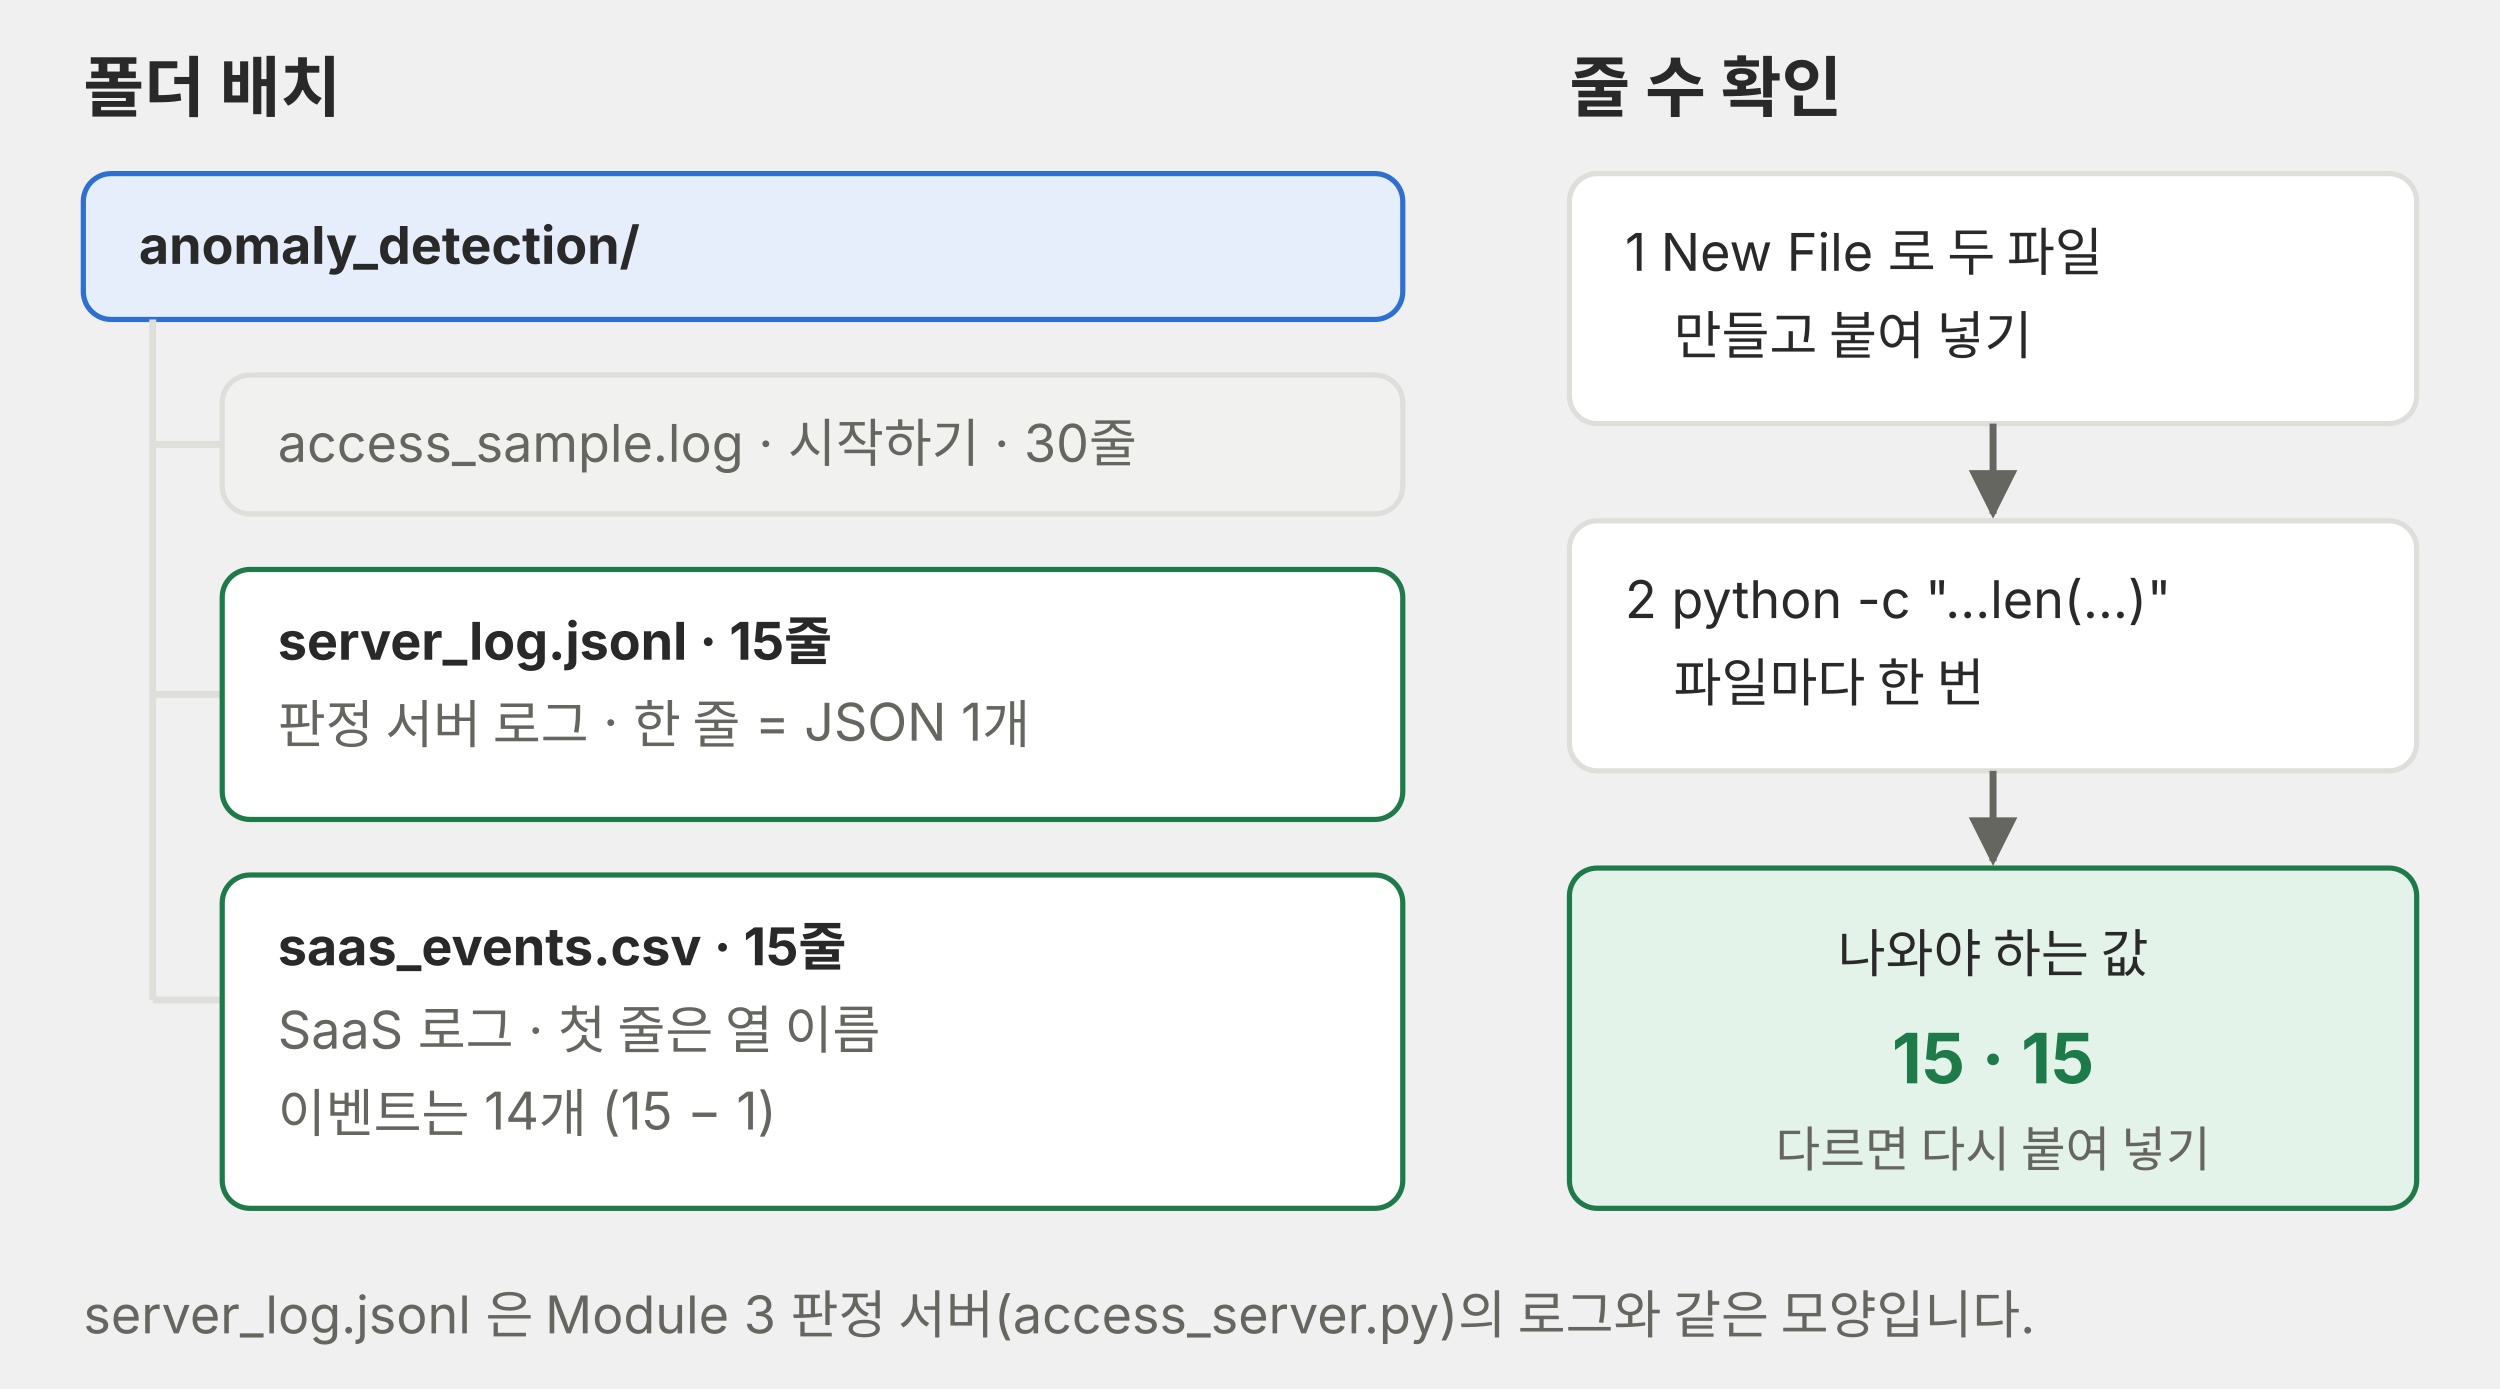
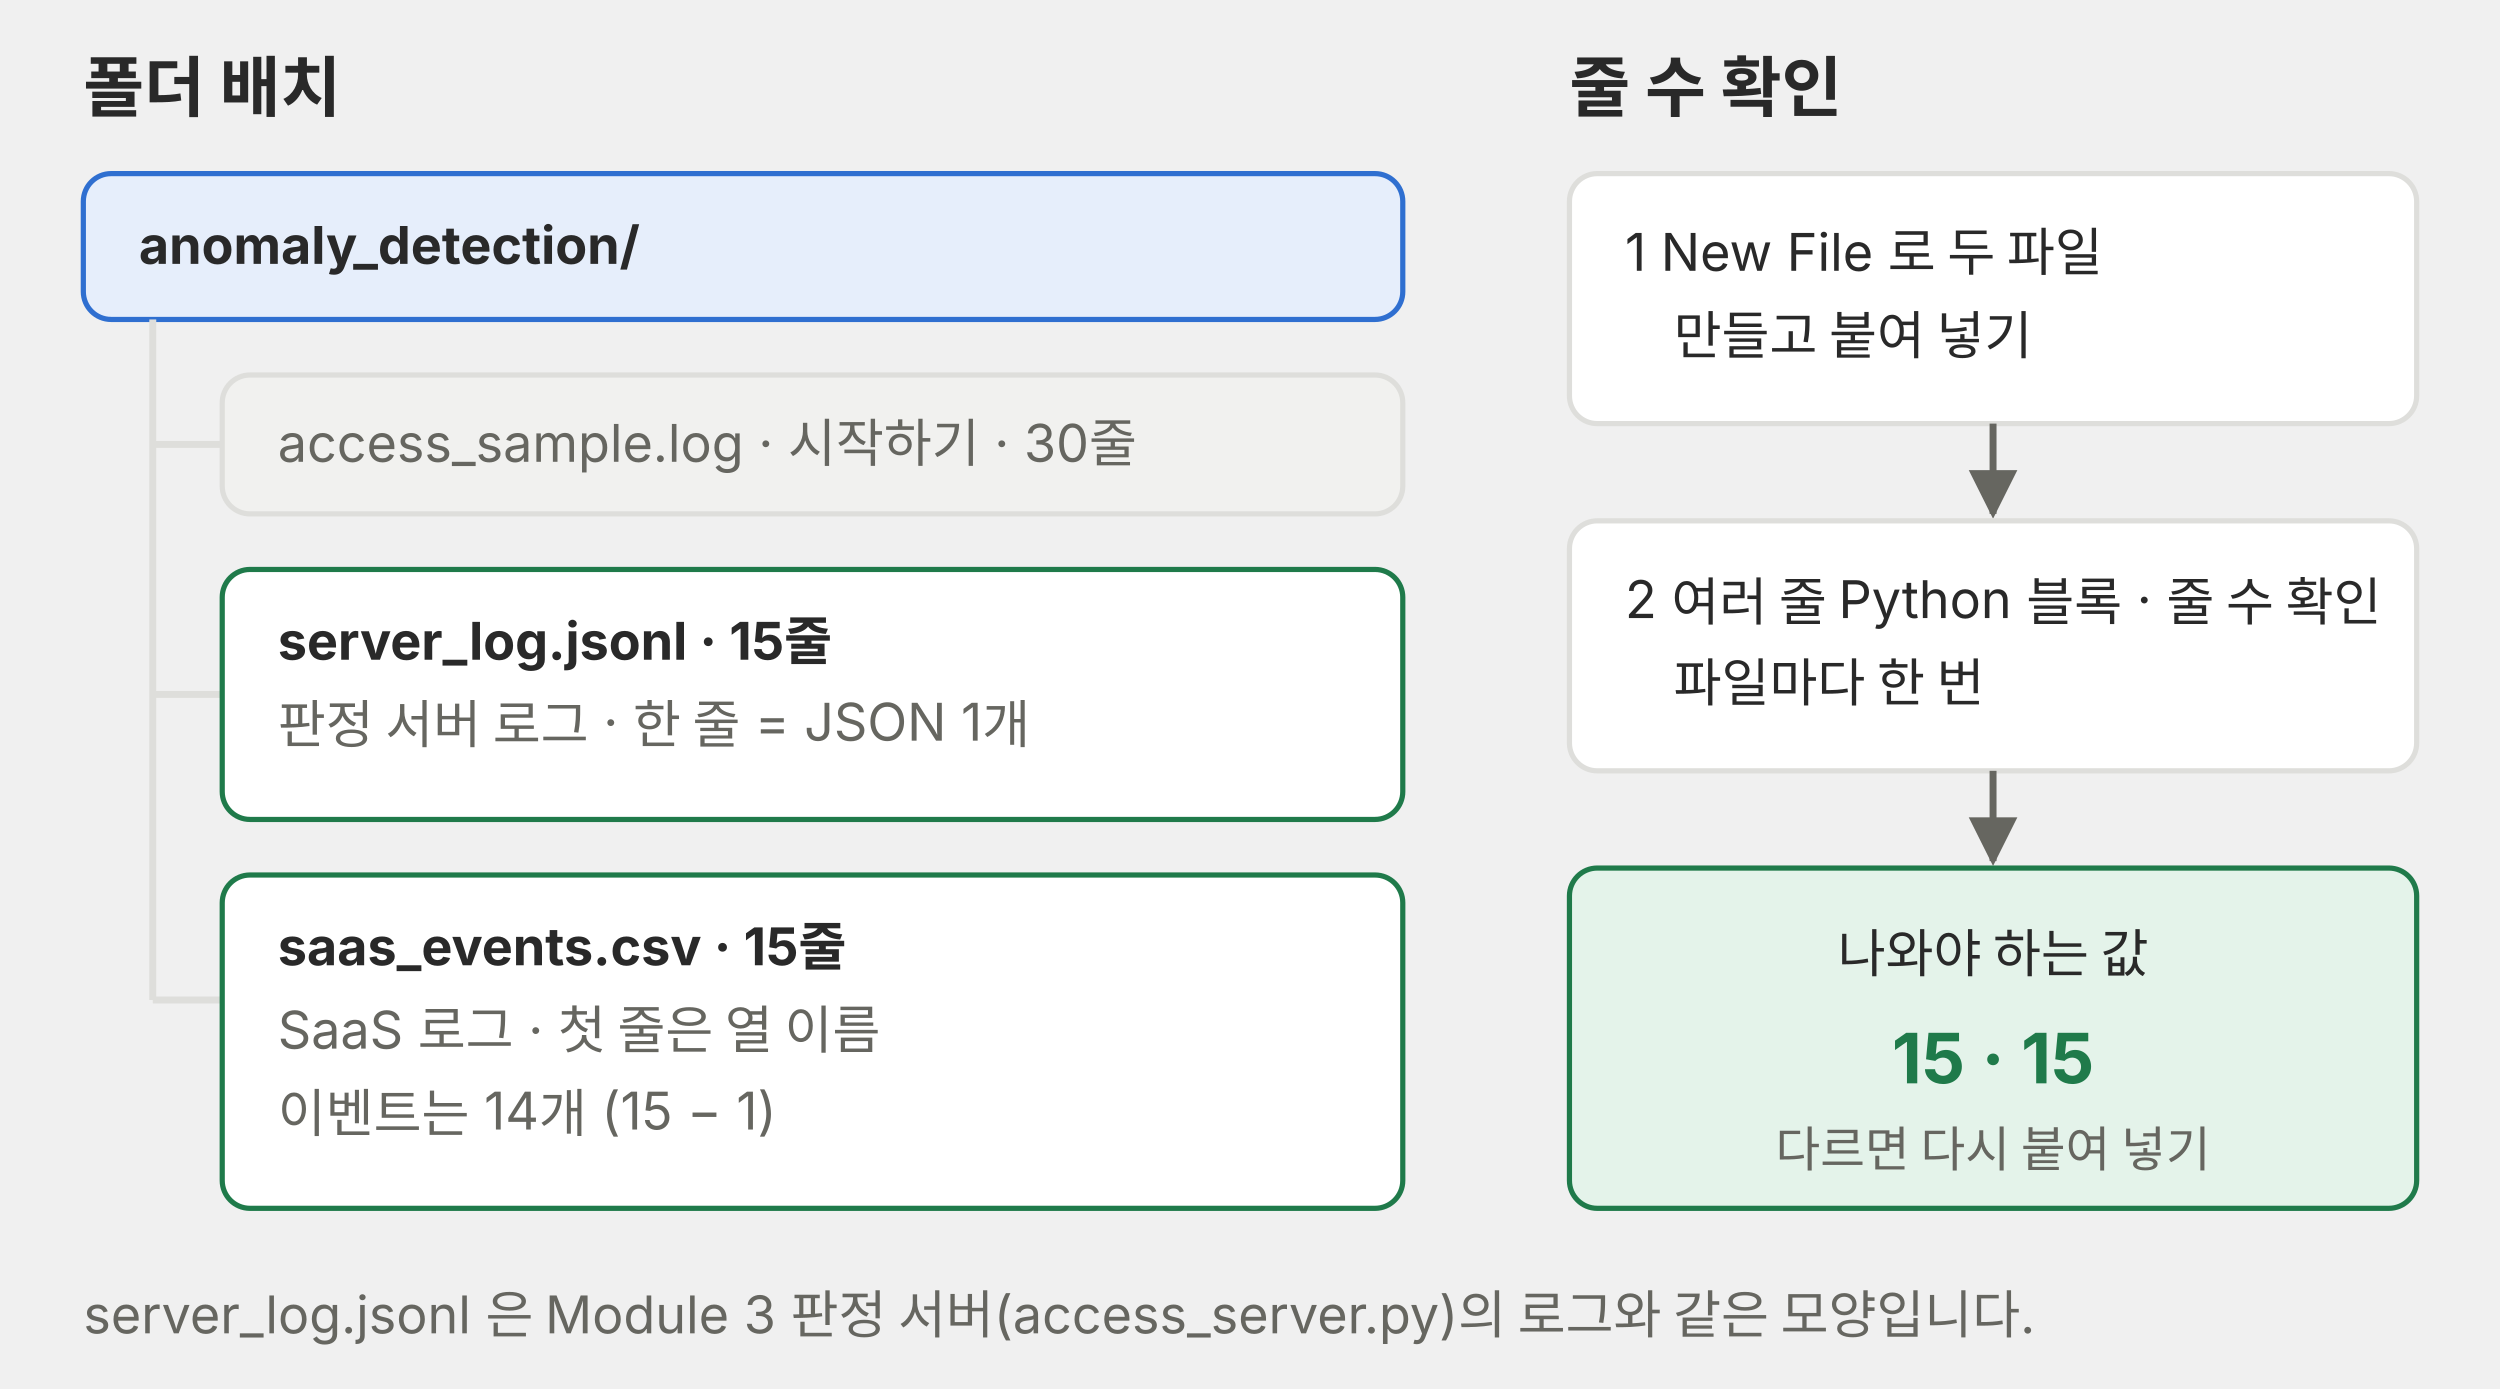
<svg xmlns="http://www.w3.org/2000/svg" viewBox="0 0 720 400" role="img">
  <defs>
    <marker id="a-m4u01l05-p02" viewBox="0 0 10 10" refX="9" refY="5" markerWidth="7" markerHeight="7" orient="auto-start-reverse">
      <path d="M0,0 L10,5 L0,10 z" fill="#666660" />
    </marker>
  </defs>
  <g font-family="Pretendard, 'Noto Sans KR', -apple-system, 'Segoe UI', sans-serif">
    <text x="24" y="32" font-size="19" fill="#292929" font-weight="700">폴더 배치</text>
    <text x="452" y="32" font-size="19" fill="#292929" font-weight="700">줄 수 확인</text>
    <rect x="24" y="50" width="380" height="42" rx="8" fill="#e6eefb" stroke="#2f6fd0" stroke-width="1.5" />
    <text x="40" y="76" font-size="15" fill="#292929" font-weight="700">anomaly_detection/</text>
    <line x1="44" y1="92" x2="44" y2="288" stroke="#dededb" stroke-width="2" />
    <line x1="44" y1="128" x2="64" y2="128" stroke="#dededb" stroke-width="2" />
    <rect x="64" y="108" width="340" height="40" rx="8" fill="#f1f1ef" stroke="#dededb" stroke-width="1.5" />
    <text x="80" y="133" font-size="15" fill="#666660">access_sample.log · 시작하기 · 30줄</text>
    <line x1="44" y1="200" x2="64" y2="200" stroke="#dededb" stroke-width="2" />
    <rect x="64" y="164" width="340" height="72" rx="8" fill="#ffffff" stroke="#1f7a4a" stroke-width="1.5" />
    <text x="80" y="190" font-size="15" fill="#292929" font-weight="700">server_log.jsonl · 15줄</text>
    <text x="80" y="214" font-size="15" fill="#666660">판정 서버 로그 · 한 줄 = JSON 1개</text>
    <line x1="44" y1="288" x2="64" y2="288" stroke="#dededb" stroke-width="2" />
    <rect x="64" y="252" width="340" height="96" rx="8" fill="#ffffff" stroke="#1f7a4a" stroke-width="1.5" />
    <text x="80" y="278" font-size="15" fill="#292929" font-weight="700">saas_events.csv · 15줄</text>
    <text x="80" y="302" font-size="15" fill="#666660">SaaS 로그 · 첫 줄은 열 이름</text>
    <text x="80" y="326" font-size="15" fill="#666660">이벤트는 14개 (15 − 1)</text>
    <rect x="452" y="50" width="244" height="72" rx="8" fill="#ffffff" stroke="#dededb" stroke-width="1.5" />
    <text x="468" y="78" font-size="15" fill="#292929">1  New File 로 두 파일</text>
    <text x="482" y="102" font-size="15" fill="#292929">만들고 붙여 넣기</text>
    <line x1="574" y1="122" x2="574" y2="148" stroke="#666660" stroke-width="2" marker-end="url(#a-m4u01l05-p02)" />
    <rect x="452" y="150" width="244" height="72" rx="8" fill="#ffffff" stroke="#dededb" stroke-width="1.5" />
-     <text x="468" y="178" font-size="15" fill="#292929">2  python -c "…len(…)"</text>
+     <text x="468" y="178" font-size="15" fill="#292929">2  여러 줄 Python 블록 · 줄 수 확인</text>
    <text x="482" y="202" font-size="15" fill="#292929">파일마다 한 번</text>
    <line x1="574" y1="222" x2="574" y2="248" stroke="#666660" stroke-width="2" marker-end="url(#a-m4u01l05-p02)" />
    <rect x="452" y="250" width="244" height="98" rx="8" fill="#e4f3ea" stroke="#1f7a4a" stroke-width="1.5" />
    <text x="574" y="280" font-size="15" fill="#292929" text-anchor="middle">나와야 하는 값</text>
    <text x="574" y="312" font-size="20" fill="#1f7a4a" text-anchor="middle" font-weight="700">15 · 15</text>
    <text x="574" y="336" font-size="14" fill="#666660" text-anchor="middle">다르면 다시 붙여 넣기</text>
    <text x="24" y="384" font-size="15" fill="#666660">server_log.jsonl 은 Module 3 판정 서버(access_server.py)의 로그와 같은 모양입니다.</text>
  </g>
</svg>
